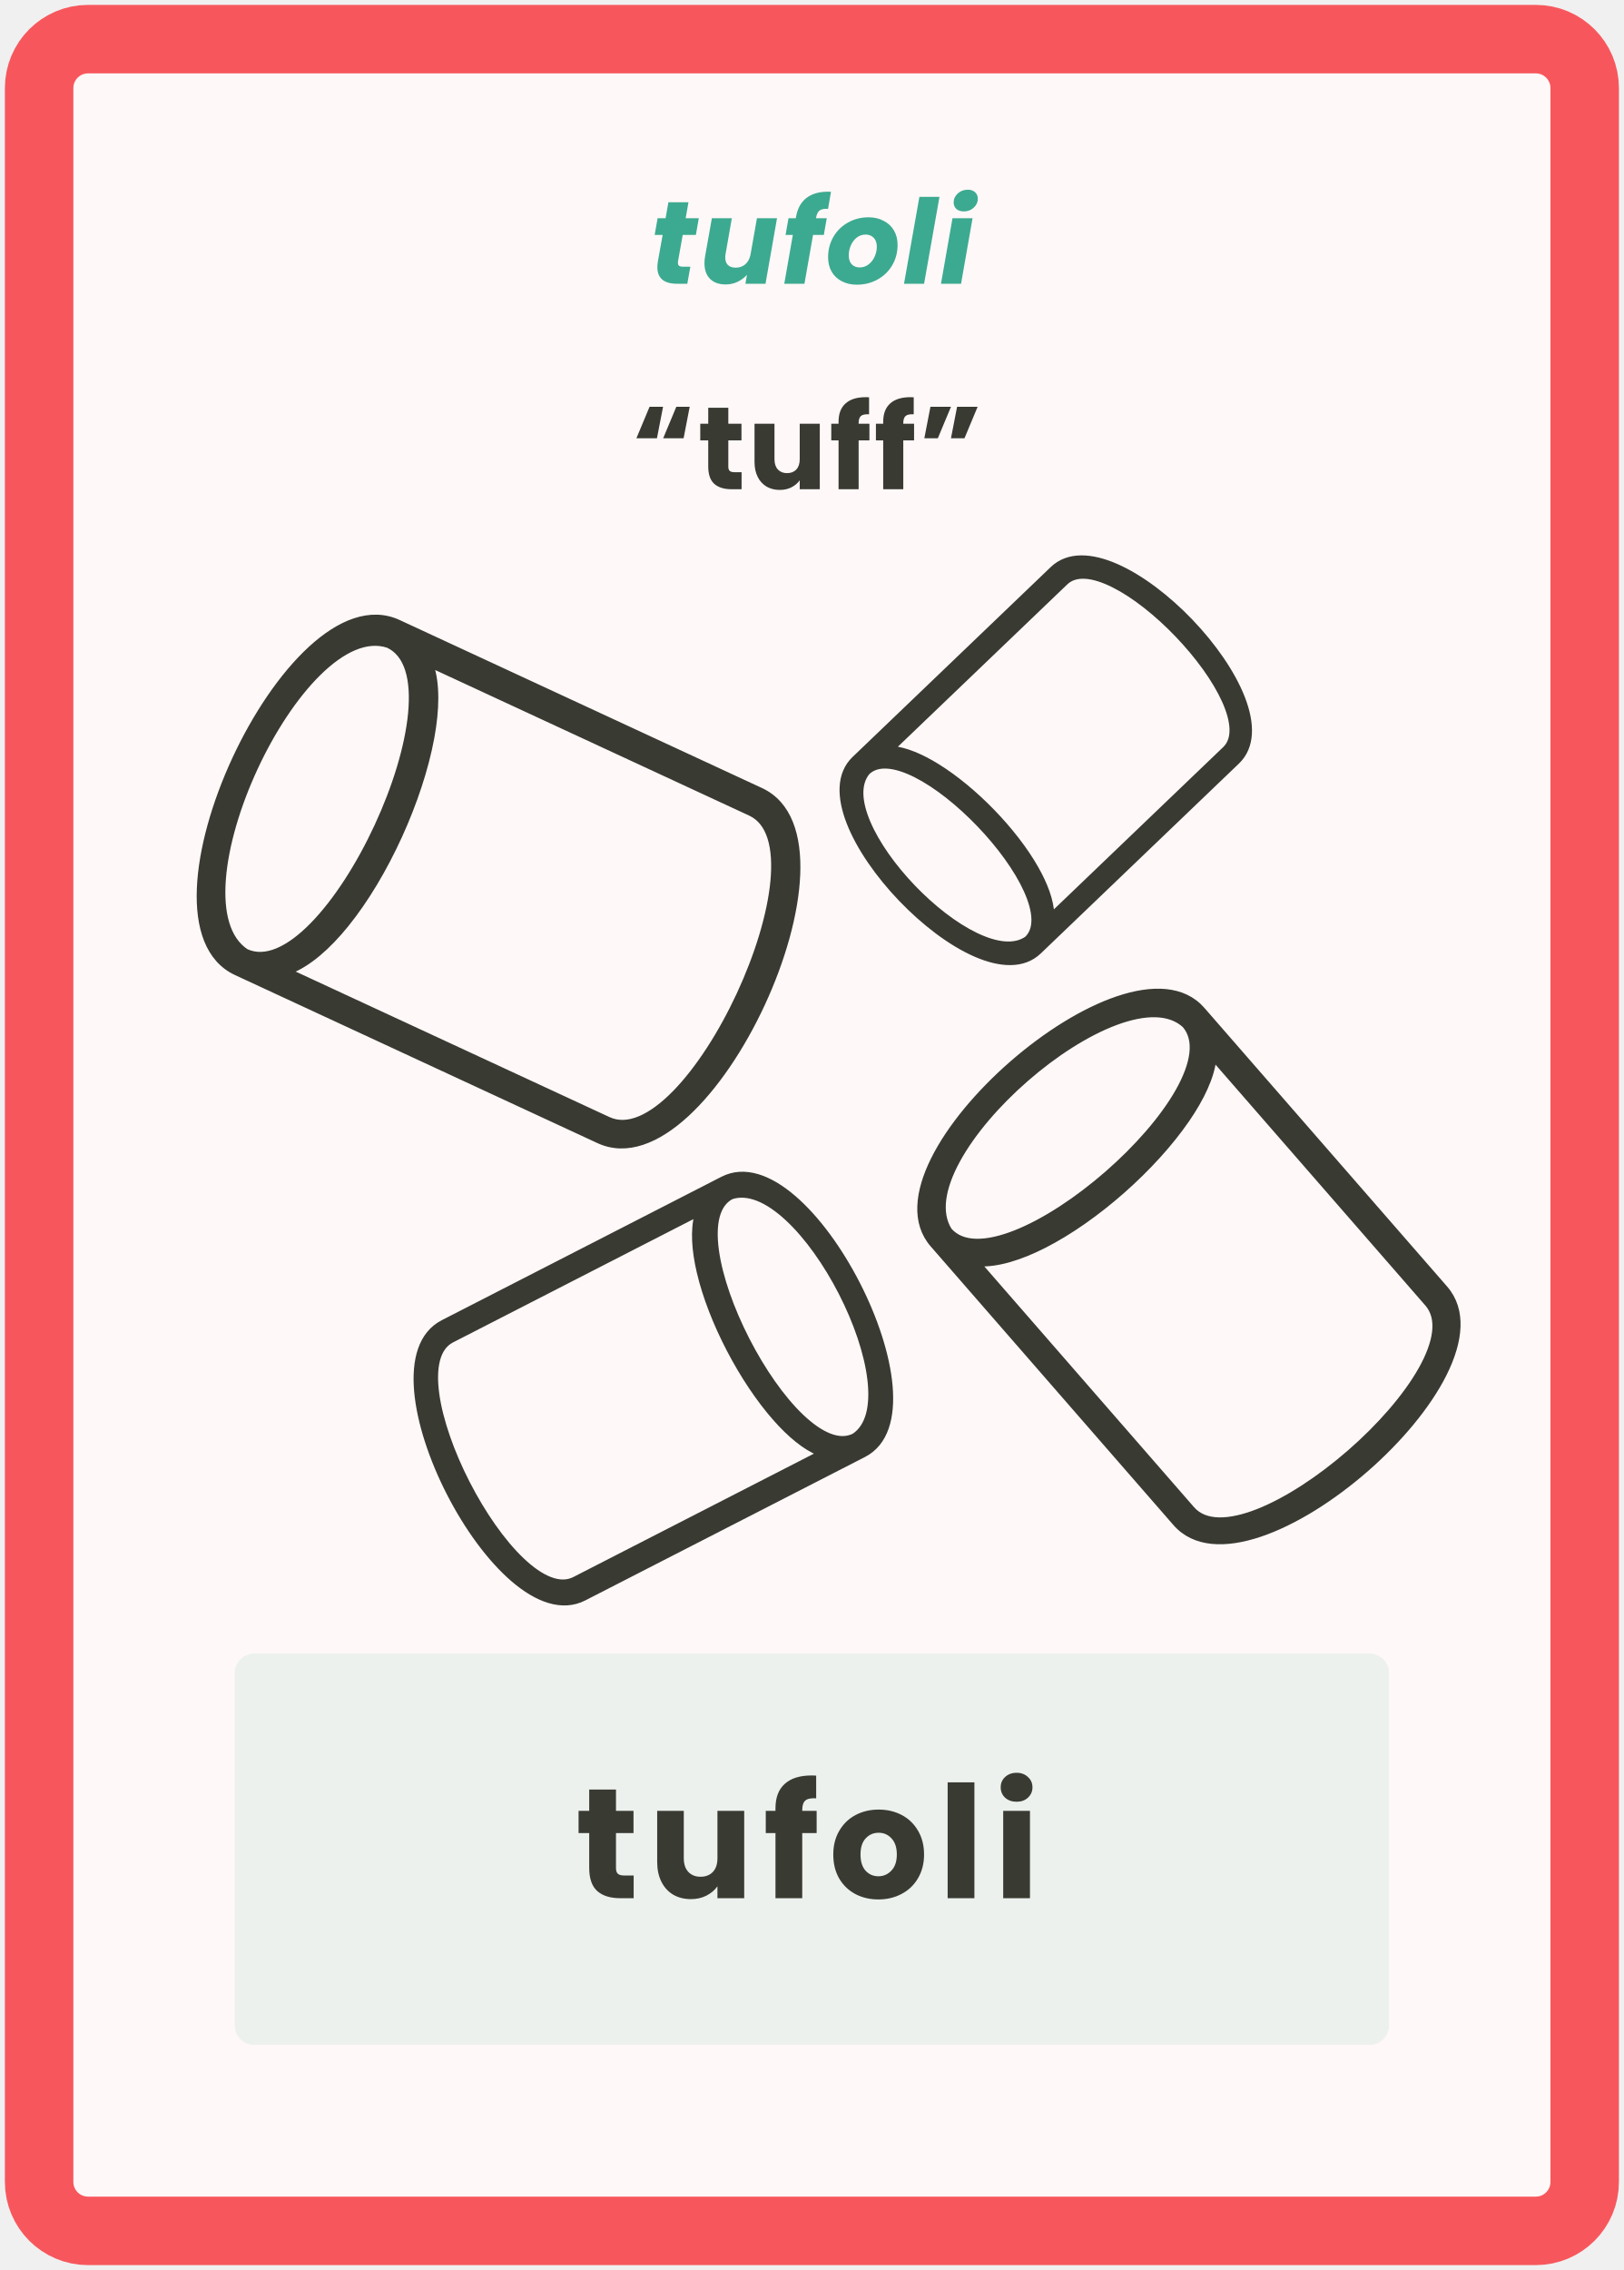
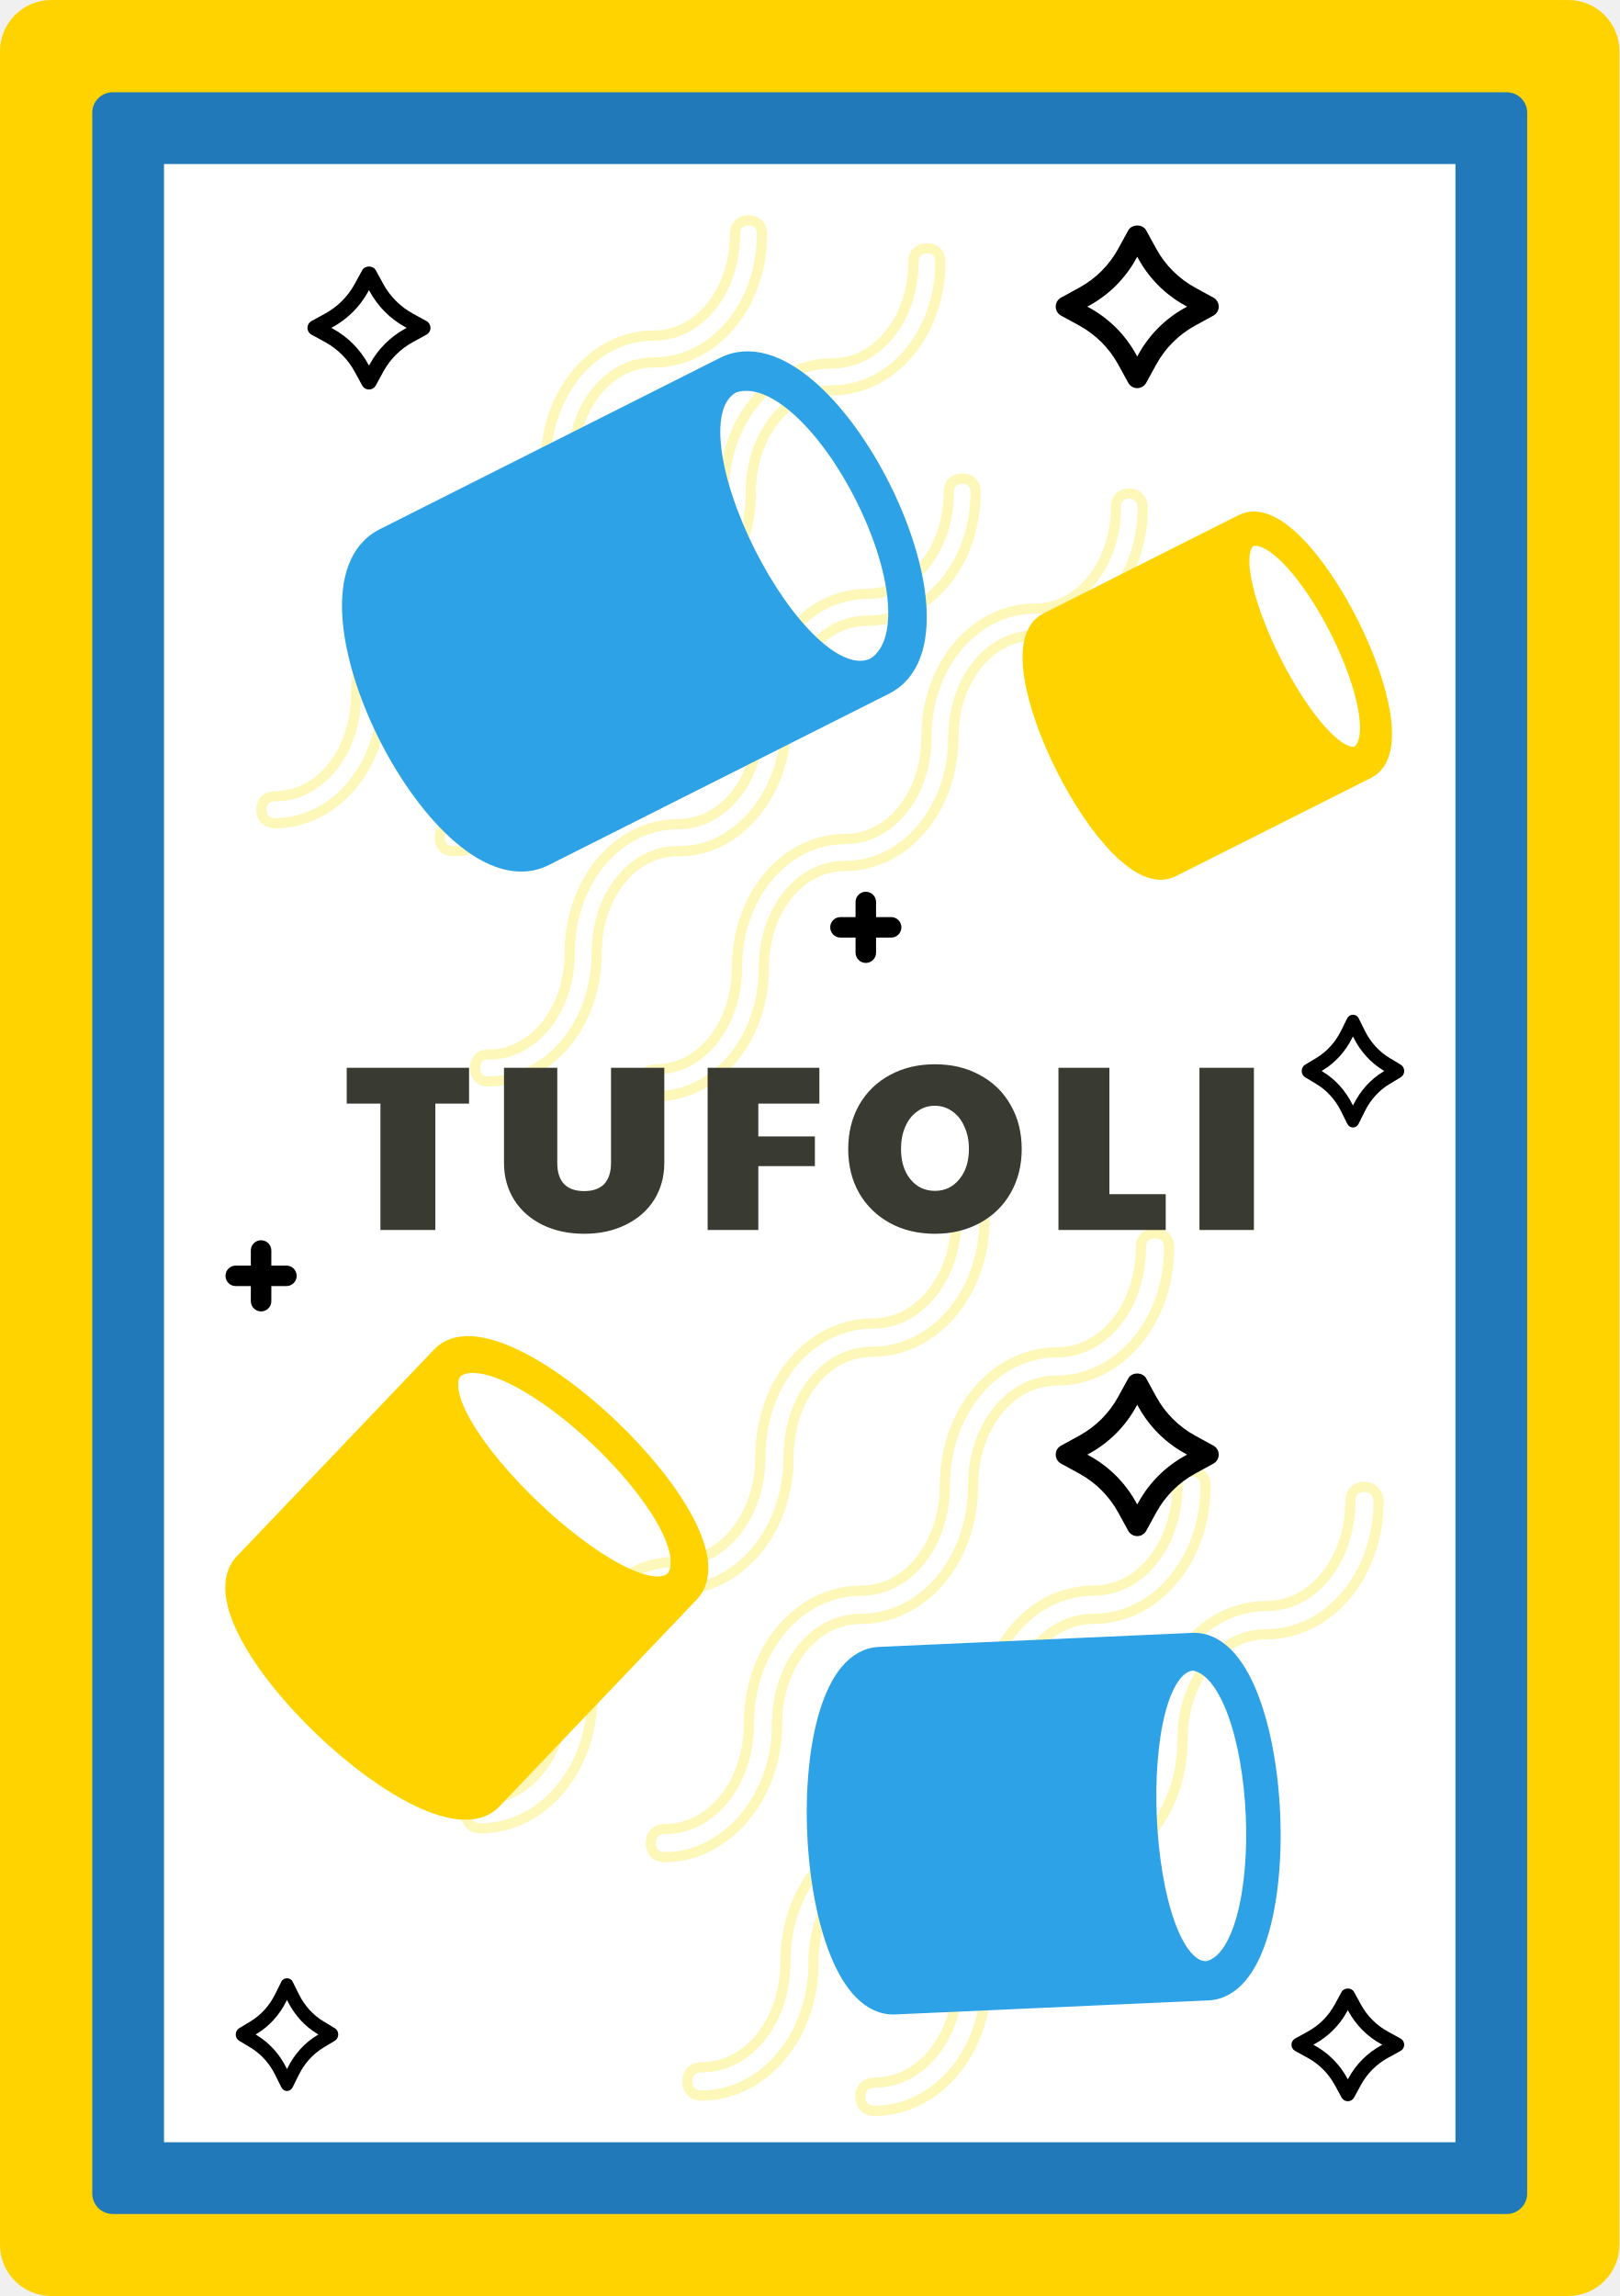
- <svg xmlns="http://www.w3.org/2000/svg" width="166" height="232" viewBox="0 0 166 232" fill="none">
-   <rect x="4" y="4" width="158" height="224" rx="5" fill="#FFF8F8" stroke="#F7575C" stroke-width="7" />
-   <path d="M69.314 26.696C69.306 26.736 69.302 26.788 69.302 26.852C69.302 26.996 69.342 27.1 69.422 27.164C69.51 27.228 69.65 27.26 69.842 27.26H70.574L70.262 29H69.218C67.874 29 67.202 28.436 67.202 27.308C67.202 27.14 67.222 26.928 67.262 26.672L67.742 24.008H66.926L67.226 22.304H68.042L68.33 20.672H70.382L70.094 22.304H71.438L71.138 24.008H69.794L69.314 26.696ZM79.433 22.304L78.257 29H76.205L76.361 28.088C76.097 28.384 75.773 28.624 75.389 28.808C75.013 28.984 74.609 29.072 74.177 29.072C73.505 29.072 72.977 28.884 72.593 28.508C72.209 28.124 72.017 27.592 72.017 26.912C72.017 26.656 72.037 26.424 72.077 26.216L72.773 22.304H74.813L74.177 25.94C74.153 26.068 74.141 26.192 74.141 26.312C74.141 26.648 74.233 26.908 74.417 27.092C74.609 27.268 74.873 27.356 75.209 27.356C75.593 27.356 75.917 27.244 76.181 27.02C76.453 26.788 76.633 26.46 76.721 26.036L77.381 22.304H79.433ZM84.651 21.344C84.259 21.32 83.971 21.376 83.787 21.512C83.611 21.648 83.491 21.892 83.427 22.244L83.415 22.304H84.519L84.219 24.008H83.115L82.239 29H80.175L81.051 24.008H80.307L80.607 22.304H81.351L81.387 22.112C81.539 21.288 81.887 20.664 82.431 20.24C82.983 19.808 83.715 19.592 84.627 19.592C84.771 19.592 84.879 19.596 84.951 19.604L84.651 21.344ZM87.595 29.096C87.019 29.096 86.507 28.98 86.059 28.748C85.611 28.516 85.263 28.188 85.015 27.764C84.775 27.34 84.655 26.848 84.655 26.288C84.655 25.528 84.835 24.836 85.195 24.212C85.555 23.588 86.051 23.1 86.683 22.748C87.315 22.388 88.019 22.208 88.795 22.208C89.371 22.208 89.883 22.328 90.331 22.568C90.787 22.8 91.139 23.128 91.387 23.552C91.635 23.976 91.759 24.468 91.759 25.028C91.759 25.796 91.575 26.492 91.207 27.116C90.847 27.732 90.347 28.216 89.707 28.568C89.075 28.92 88.371 29.096 87.595 29.096ZM87.883 27.332C88.219 27.332 88.519 27.232 88.783 27.032C89.055 26.824 89.263 26.56 89.407 26.24C89.559 25.912 89.635 25.572 89.635 25.22C89.635 24.82 89.527 24.512 89.311 24.296C89.095 24.08 88.823 23.972 88.495 23.972C88.151 23.972 87.847 24.076 87.583 24.284C87.327 24.484 87.127 24.748 86.983 25.076C86.839 25.404 86.767 25.748 86.767 26.108C86.767 26.5 86.871 26.804 87.079 27.02C87.287 27.228 87.555 27.332 87.883 27.332ZM96.04 20.12L94.468 29H92.416L93.988 20.12H96.04ZM98.535 21.608C98.215 21.608 97.959 21.524 97.767 21.356C97.583 21.18 97.491 20.96 97.491 20.696C97.491 20.336 97.631 20.028 97.911 19.772C98.191 19.516 98.531 19.388 98.931 19.388C99.251 19.388 99.503 19.476 99.687 19.652C99.871 19.82 99.963 20.04 99.963 20.312C99.963 20.664 99.823 20.968 99.543 21.224C99.263 21.48 98.927 21.608 98.535 21.608ZM99.423 22.304L98.247 29H96.195L97.371 22.304H99.423Z" fill="#3CAA90" />
-   <path d="M67.159 44.792H65.059L66.403 41.576H67.783L67.159 44.792ZM69.883 44.792H67.795L69.139 41.576H70.507L69.883 44.792ZM75.811 48.26V50H74.767C74.023 50 73.443 49.82 73.027 49.46C72.611 49.092 72.403 48.496 72.403 47.672V45.008H71.587V43.304H72.403V41.672H74.455V43.304H75.799V45.008H74.455V47.696C74.455 47.896 74.503 48.04 74.599 48.128C74.695 48.216 74.855 48.26 75.079 48.26H75.811ZM83.806 43.304V50H81.754V49.088C81.546 49.384 81.262 49.624 80.902 49.808C80.55 49.984 80.158 50.072 79.726 50.072C79.214 50.072 78.762 49.96 78.37 49.736C77.978 49.504 77.674 49.172 77.458 48.74C77.242 48.308 77.134 47.8 77.134 47.216V43.304H79.174V46.94C79.174 47.388 79.29 47.736 79.522 47.984C79.754 48.232 80.066 48.356 80.458 48.356C80.858 48.356 81.174 48.232 81.406 47.984C81.638 47.736 81.754 47.388 81.754 46.94V43.304H83.806ZM88.88 45.008H87.776V50H85.724V45.008H84.98V43.304H85.724V43.112C85.724 42.288 85.96 41.664 86.432 41.24C86.904 40.808 87.596 40.592 88.508 40.592C88.66 40.592 88.772 40.596 88.844 40.604V42.344C88.452 42.32 88.176 42.376 88.016 42.512C87.856 42.648 87.776 42.892 87.776 43.244V43.304H88.88V45.008ZM93.445 45.008H92.341V50H90.288V45.008H89.544V43.304H90.288V43.112C90.288 42.288 90.525 41.664 90.996 41.24C91.469 40.808 92.16 40.592 93.073 40.592C93.225 40.592 93.337 40.596 93.409 40.604V42.344C93.016 42.32 92.74 42.376 92.581 42.512C92.421 42.648 92.341 42.892 92.341 43.244V43.304H93.445V45.008ZM95.117 41.576H97.217L95.873 44.792H94.493L95.117 41.576ZM97.841 41.576H99.941L98.597 44.792H97.217L97.841 41.576Z" fill="#393A32" />
-   <rect x="24" y="169" width="118" height="40" rx="2" fill="#3CAA90" fill-opacity="0.1" />
-   <path d="M64.778 191.68V194H63.386C62.395 194 61.621 193.76 61.066 193.28C60.512 192.789 60.234 191.995 60.234 190.896V187.344H59.147V185.072H60.234V182.896H62.971V185.072H64.763V187.344H62.971V190.928C62.971 191.195 63.035 191.387 63.163 191.504C63.291 191.621 63.504 191.68 63.803 191.68H64.778ZM76.079 185.072V194H73.343V192.784C73.065 193.179 72.686 193.499 72.207 193.744C71.737 193.979 71.215 194.096 70.638 194.096C69.956 194.096 69.353 193.947 68.831 193.648C68.308 193.339 67.903 192.896 67.615 192.32C67.326 191.744 67.183 191.067 67.183 190.288V185.072H69.903V189.92C69.903 190.517 70.057 190.981 70.367 191.312C70.676 191.643 71.092 191.808 71.615 191.808C72.148 191.808 72.569 191.643 72.879 191.312C73.188 190.981 73.343 190.517 73.343 189.92V185.072H76.079ZM83.484 187.344H82.012V194H79.276V187.344H78.284V185.072H79.276V184.816C79.276 183.717 79.59 182.885 80.22 182.32C80.849 181.744 81.772 181.456 82.988 181.456C83.19 181.456 83.34 181.461 83.436 181.472V183.792C82.913 183.76 82.545 183.835 82.332 184.016C82.118 184.197 82.012 184.523 82.012 184.992V185.072H83.484V187.344ZM89.793 194.128C88.919 194.128 88.129 193.941 87.425 193.568C86.732 193.195 86.183 192.661 85.777 191.968C85.383 191.275 85.185 190.464 85.185 189.536C85.185 188.619 85.388 187.813 85.793 187.12C86.199 186.416 86.753 185.877 87.457 185.504C88.161 185.131 88.951 184.944 89.825 184.944C90.7 184.944 91.489 185.131 92.193 185.504C92.897 185.877 93.452 186.416 93.857 187.12C94.263 187.813 94.465 188.619 94.465 189.536C94.465 190.453 94.257 191.264 93.841 191.968C93.436 192.661 92.876 193.195 92.161 193.568C91.457 193.941 90.668 194.128 89.793 194.128ZM89.793 191.76C90.316 191.76 90.759 191.568 91.121 191.184C91.495 190.8 91.681 190.251 91.681 189.536C91.681 188.821 91.5 188.272 91.137 187.888C90.785 187.504 90.348 187.312 89.825 187.312C89.292 187.312 88.849 187.504 88.497 187.888C88.145 188.261 87.969 188.811 87.969 189.536C87.969 190.251 88.14 190.8 88.481 191.184C88.833 191.568 89.271 191.76 89.793 191.76ZM99.613 182.16V194H96.877V182.16H99.613ZM103.932 184.144C103.452 184.144 103.057 184.005 102.748 183.728C102.449 183.44 102.3 183.088 102.3 182.672C102.3 182.245 102.449 181.893 102.748 181.616C103.057 181.328 103.452 181.184 103.932 181.184C104.401 181.184 104.785 181.328 105.084 181.616C105.393 181.893 105.548 182.245 105.548 182.672C105.548 183.088 105.393 183.44 105.084 183.728C104.785 184.005 104.401 184.144 103.932 184.144ZM105.292 185.072V194H102.556V185.072H105.292Z" fill="#393A32" />
-   <path d="M77.791 80.765L40.752 63.595C37.86 62.254 34.663 63.602 31.731 66.3C28.788 69.009 26.033 73.144 23.974 77.586C21.915 82.028 20.54 86.803 20.374 90.8C20.21 94.781 21.247 98.091 24.14 99.432L61.178 116.601C64.071 117.942 67.267 116.595 70.199 113.896C73.143 111.187 75.897 107.052 77.956 102.61C80.015 98.168 81.391 93.394 81.556 89.397C81.721 85.415 80.683 82.105 77.791 80.765ZM44.101 68.022L76.694 83.131C77.671 83.584 78.328 84.442 78.704 85.629C79.081 86.82 79.168 88.328 79.01 90.042C78.692 93.468 77.394 97.649 75.563 101.598C73.733 105.546 71.381 109.239 68.972 111.695C67.767 112.924 66.559 113.832 65.406 114.314C64.258 114.794 63.179 114.848 62.201 114.395L29.621 99.292C31.573 98.531 33.553 96.794 35.397 94.521C37.436 92.005 39.334 88.801 40.867 85.439C42.399 82.078 43.571 78.55 44.152 75.383C44.676 72.53 44.727 69.936 44.101 68.022ZM28.368 97.145C27.226 97.622 26.152 97.678 25.179 97.233C23.262 95.97 22.574 93.26 22.844 89.819C23.113 86.389 24.331 82.328 26.095 78.521C27.86 74.714 30.163 71.181 32.587 68.8C35.021 66.409 37.504 65.244 39.667 65.967C40.638 66.422 41.291 67.278 41.665 68.459C42.042 69.65 42.13 71.159 41.971 72.872C41.653 76.298 40.355 80.479 38.524 84.428C36.694 88.377 34.342 92.069 31.933 94.526C30.728 95.755 29.52 96.663 28.368 97.145Z" fill="#393A32" stroke="#393A32" stroke-width="0.5" />
-   <path d="M147.749 131.65L122.936 103.175C120.991 100.942 117.77 100.878 114.272 102.054C110.758 103.236 106.867 105.694 103.448 108.673C100.029 111.652 97.062 115.17 95.411 118.489C93.767 121.794 93.389 124.993 95.335 127.225L120.147 155.701C122.093 157.934 125.313 157.998 128.812 156.821C132.325 155.64 136.217 153.182 139.636 150.203C143.055 147.224 146.022 143.706 147.673 140.387C149.317 137.082 149.694 133.883 147.749 131.65ZM124.094 108.236L145.9 133.261C146.551 134.008 146.781 134.975 146.651 136.116C146.52 137.261 146.025 138.567 145.244 139.954C143.683 142.727 141.009 145.77 137.971 148.417C134.934 151.063 131.554 153.296 128.593 154.463C127.112 155.047 125.751 155.358 124.598 155.331C123.451 155.304 122.524 154.944 121.873 154.197L100.076 129.181C102.009 129.263 104.325 128.541 106.724 127.323C109.4 125.965 112.215 123.971 114.781 121.707C117.346 119.443 119.67 116.901 121.358 114.443C122.868 112.244 123.889 110.085 124.094 108.236ZM99.786 126.855C98.645 126.829 97.723 126.472 97.073 125.735C95.937 123.955 96.375 121.413 97.901 118.609C99.423 115.814 101.984 112.842 104.912 110.291C107.84 107.739 111.118 105.623 114.064 104.525C117.022 103.422 119.55 103.378 121.097 104.796C121.741 105.541 121.968 106.504 121.838 107.64C121.707 108.785 121.213 110.091 120.432 111.478C118.871 114.251 116.196 117.294 113.159 119.941C110.122 122.587 106.741 124.82 103.78 125.987C102.299 126.571 100.938 126.882 99.786 126.855Z" fill="#393A32" stroke="#393A32" stroke-width="0.5" />
-   <path d="M107.586 58.138L87.335 77.539C85.718 79.089 85.795 81.514 86.792 84.075C87.795 86.649 89.761 89.457 92.094 91.892C94.427 94.327 97.147 96.411 99.677 97.523C102.192 98.629 104.612 98.81 106.229 97.261L126.48 77.86C128.097 76.311 128.02 73.885 127.023 71.325C126.019 68.75 124.054 65.943 121.721 63.507C119.388 61.072 116.668 58.988 114.138 57.876C111.623 56.77 109.203 56.589 107.586 58.138ZM91.241 76.496L108.934 59.546C109.449 59.053 110.139 58.851 110.976 58.907C111.818 58.963 112.795 59.28 113.847 59.809C115.951 60.865 118.295 62.737 120.362 64.894C122.428 67.05 124.197 69.473 125.163 71.619C125.646 72.693 125.921 73.683 125.941 74.527C125.961 75.366 125.73 76.046 125.215 76.54L107.531 93.482C107.484 92.061 106.87 90.413 105.914 88.732C104.81 86.789 103.229 84.767 101.457 82.94C99.684 81.114 97.714 79.476 95.826 78.307C94.198 77.298 92.605 76.622 91.241 76.496ZM105.69 93.928C105.71 94.76 105.483 95.436 104.977 95.928C103.727 96.808 101.859 96.586 99.732 95.555C97.615 94.529 95.327 92.739 93.335 90.66C91.344 88.582 89.665 86.231 88.751 84.094C87.832 81.944 87.723 80.105 88.693 78.937C89.207 78.451 89.893 78.252 90.725 78.308C91.568 78.364 92.545 78.681 93.597 79.21C95.7 80.266 98.045 82.138 100.111 84.294C102.177 86.451 103.947 88.874 104.912 91.02C105.395 92.094 105.67 93.084 105.69 93.928Z" fill="#393A32" stroke="#393A32" stroke-width="0.5" />
-   <path d="M59.725 163.342L88.315 148.684C90.579 147.523 91.275 144.827 91 141.657C90.723 138.47 89.462 134.698 87.674 131.212C85.887 127.725 83.56 124.5 81.134 122.415C78.72 120.341 76.126 119.333 73.861 120.494L45.272 135.153C43.007 136.314 42.311 139.009 42.586 142.179C42.863 145.366 44.124 149.138 45.912 152.625C47.7 156.111 50.026 159.337 52.453 161.422C54.866 163.495 57.461 164.503 59.725 163.342ZM83.784 148.551L58.728 161.398C57.992 161.775 57.155 161.764 56.242 161.416C55.324 161.066 54.343 160.38 53.351 159.435C51.366 157.548 49.38 154.674 47.794 151.581C46.208 148.488 45.034 145.197 44.659 142.484C44.472 141.127 44.487 139.93 44.739 138.981C44.989 138.036 45.468 137.35 46.205 136.972L71.249 124.131C70.817 125.726 70.957 127.789 71.479 130.015C72.07 132.538 73.161 135.313 74.527 137.935C75.892 140.557 77.536 143.037 79.24 144.97C80.738 146.669 82.303 147.97 83.784 148.551ZM73.328 124.322C73.576 123.384 74.05 122.702 74.778 122.322C76.459 121.762 78.464 122.652 80.483 124.519C82.494 126.379 84.444 129.142 85.973 132.124C87.502 135.106 88.599 138.286 88.919 140.972C89.241 143.671 88.77 145.769 87.305 146.745C86.572 147.117 85.739 147.104 84.831 146.757C83.913 146.407 82.933 145.721 81.94 144.777C79.955 142.889 77.969 140.016 76.383 136.922C74.797 133.829 73.623 130.539 73.249 127.826C73.061 126.468 73.076 125.272 73.328 124.322Z" fill="#393A32" stroke="#393A32" stroke-width="0.5" />
+ <svg xmlns="http://www.w3.org/2000/svg" width="158" height="224" viewBox="0 0 158 224" fill="none">
+   <rect width="158" height="224" rx="5" fill="#FFD300" />
+   <mask id="path-2-inside-1" fill="white">
+     <rect x="9" y="9" width="140" height="207" rx="2" />
+   </mask>
+   <rect x="9" y="9" width="140" height="207" rx="2" fill="white" stroke="#2179B9" stroke-width="14" mask="url(#path-2-inside-1)" />
+   <path d="M66.159 83.032L66.151 83.032H66.144C61.594 83.032 58.212 87.543 58.212 92.957C58.212 100.012 53.468 105.507 47.656 105.507C47.226 105.507 46.907 105.366 46.696 105.155C46.485 104.944 46.344 104.625 46.344 104.194C46.344 103.764 46.485 103.445 46.696 103.234C46.907 103.023 47.226 102.882 47.656 102.882C52.206 102.882 55.587 98.371 55.587 92.957C55.587 85.901 60.333 80.407 66.144 80.407C70.694 80.407 74.075 75.896 74.075 70.482C74.075 63.426 78.82 57.932 84.631 57.932C89.181 57.932 92.563 53.421 92.563 48.007C92.563 47.577 92.704 47.257 92.915 47.046C93.125 46.836 93.445 46.694 93.875 46.694C94.305 46.694 94.625 46.836 94.836 47.046C95.046 47.257 95.188 47.577 95.188 48.007C95.188 55.062 90.443 60.557 84.631 60.557C80.081 60.557 76.7 65.068 76.7 70.482C76.7 77.547 71.77 83.202 66.159 83.032Z" fill="white" stroke="#FEF7BA" />
+   <path d="M63.788 35.362C59.237 35.362 55.856 39.874 55.856 45.288C55.856 52.343 51.111 57.838 45.3 57.838C40.75 57.838 37.369 62.349 37.369 67.763C37.369 74.818 32.624 80.313 26.812 80.313C26.382 80.313 26.063 80.171 25.852 79.961C25.641 79.75 25.5 79.43 25.5 79C25.5 78.57 25.641 78.25 25.852 78.04C26.063 77.829 26.382 77.688 26.812 77.688C31.363 77.688 34.744 73.177 34.744 67.763C34.744 60.707 39.489 55.213 45.3 55.213C49.85 55.213 53.231 50.702 53.231 45.288C53.231 38.232 57.976 32.737 63.788 32.737C68.338 32.737 71.719 28.227 71.719 22.812C71.719 22.382 71.86 22.063 72.071 21.852C72.282 21.641 72.601 21.5 73.031 21.5C73.462 21.5 73.781 21.641 73.992 21.852C74.203 22.063 74.344 22.382 74.344 22.812C74.344 29.868 69.599 35.362 63.788 35.362Z" fill="white" stroke="#FEF7BA" />
+   <path d="M62.7 60.556C58.15 60.556 54.769 65.067 54.769 70.481C54.769 77.531 49.847 83.031 44.212 83.031C43.782 83.031 43.463 82.89 43.252 82.679C43.041 82.469 42.9 82.149 42.9 81.719C42.9 81.289 43.041 80.969 43.252 80.758C43.463 80.547 43.782 80.406 44.212 80.406C48.762 80.406 52.144 75.895 52.144 70.481C52.144 63.426 56.889 57.931 62.7 57.931C67.25 57.931 70.631 53.42 70.631 48.006C70.631 40.951 75.376 35.456 81.188 35.456C85.737 35.456 89.119 30.945 89.119 25.531C89.119 25.101 89.26 24.782 89.471 24.571C89.681 24.36 90.001 24.219 90.431 24.219C90.861 24.219 91.181 24.36 91.392 24.571C91.603 24.782 91.744 25.101 91.744 25.531C91.744 32.587 86.999 38.081 81.188 38.081C76.637 38.081 73.256 42.592 73.256 48.006C73.256 55.062 68.511 60.556 62.7 60.556Z" fill="white" stroke="#FEF7BA" />
+   <path d="M108.875 49.456C108.875 49.026 109.016 48.706 109.227 48.495C109.438 48.285 109.757 48.144 110.188 48.144C110.967 48.144 111.5 48.793 111.5 49.456C111.5 56.511 106.755 62.006 100.944 62.006C96.394 62.006 93.013 66.517 93.013 71.931C93.013 78.987 88.268 84.481 82.456 84.481C77.906 84.481 74.525 88.992 74.525 94.406C74.525 101.462 69.78 106.956 63.969 106.956C63.539 106.956 63.219 106.815 63.008 106.604C62.797 106.393 62.656 106.074 62.656 105.644C62.656 105.214 62.797 104.894 63.008 104.683C63.219 104.472 63.539 104.331 63.969 104.331C68.519 104.331 71.9 99.82 71.9 94.406C71.9 87.351 76.645 81.856 82.456 81.856C87.006 81.856 90.388 77.345 90.388 71.931C90.388 64.876 95.132 59.381 100.944 59.381C105.494 59.381 108.875 54.87 108.875 49.456Z" fill="white" stroke="#FEF7BA" />
+   <path d="M87.578 181.188L87.57 181.188H87.562C82.869 181.188 79.375 185.843 79.375 191.438C79.375 198.743 74.461 204.438 68.438 204.438C67.989 204.438 67.653 204.291 67.432 204.069C67.21 203.847 67.062 203.512 67.062 203.063C67.062 202.614 67.21 202.279 67.432 202.057C67.653 201.836 67.989 201.688 68.438 201.688C73.131 201.688 76.625 197.033 76.625 191.438C76.625 184.133 81.539 178.438 87.562 178.438C92.256 178.438 95.75 173.783 95.75 168.188C95.75 160.883 100.664 155.188 106.688 155.188C111.381 155.188 114.875 150.533 114.875 144.938C114.875 144.489 115.023 144.154 115.244 143.932C115.466 143.71 115.801 143.563 116.25 143.563C116.699 143.563 117.034 143.71 117.256 143.932C117.478 144.154 117.625 144.489 117.625 144.938C117.625 152.243 112.711 157.938 106.688 157.938C101.994 157.938 98.5 162.593 98.5 168.188C98.5 175.504 93.395 181.365 87.578 181.188Z" fill="white" stroke="#FEF7BA" />
+   <path d="M85.125 131.875C80.431 131.875 76.938 136.53 76.938 142.125C76.938 149.43 72.024 155.125 66 155.125C61.306 155.125 57.812 159.78 57.812 165.375C57.812 172.681 52.899 178.375 46.875 178.375C46.426 178.375 46.091 178.228 45.869 178.006C45.647 177.784 45.5 177.449 45.5 177C45.5 176.551 45.647 176.216 45.869 175.994C46.091 175.773 46.426 175.625 46.875 175.625C51.569 175.625 55.062 170.97 55.062 165.375C55.062 158.07 59.976 152.375 66 152.375C70.694 152.375 74.188 147.72 74.188 142.125C74.188 134.82 79.101 129.125 85.125 129.125C89.819 129.125 93.313 124.47 93.313 118.875C93.313 118.426 93.46 118.091 93.682 117.869C93.903 117.647 94.239 117.5 94.688 117.5C95.136 117.5 95.472 117.647 95.693 117.869C95.915 118.091 96.063 118.426 96.063 118.875C96.063 126.18 91.149 131.875 85.125 131.875Z" fill="white" stroke="#FEF7BA" />
+   <path d="M84 157.938C79.306 157.938 75.812 162.592 75.812 168.188C75.812 175.487 70.716 181.188 64.875 181.188C64.426 181.188 64.091 181.04 63.869 180.818C63.647 180.597 63.5 180.261 63.5 179.813C63.5 179.364 63.647 179.029 63.869 178.807C64.091 178.585 64.426 178.438 64.875 178.438C69.569 178.438 73.062 173.783 73.062 168.188C73.062 160.882 77.976 155.188 84 155.188C88.694 155.188 92.188 150.533 92.188 144.938C92.188 137.632 97.101 131.938 103.125 131.938C107.819 131.938 111.313 127.283 111.313 121.688C111.313 121.239 111.46 120.903 111.682 120.682C111.903 120.46 112.239 120.312 112.688 120.312C113.136 120.312 113.472 120.46 113.693 120.682C113.915 120.903 114.063 121.239 114.063 121.688C114.063 128.993 109.149 134.688 103.125 134.688C98.431 134.688 94.938 139.342 94.938 144.938C94.938 152.243 90.024 157.938 84 157.938Z" fill="white" stroke="#FEF7BA" />
+   <path d="M131.75 146.438C131.75 145.989 131.898 145.653 132.119 145.432C132.341 145.21 132.676 145.062 133.125 145.062C133.942 145.062 134.5 145.743 134.5 146.438C134.5 153.743 129.586 159.438 123.563 159.438C118.869 159.438 115.375 164.092 115.375 169.688C115.375 176.993 110.461 182.688 104.438 182.688C99.744 182.688 96.25 187.342 96.25 192.938C96.25 200.243 91.336 205.938 85.312 205.938C84.864 205.938 84.528 205.79 84.307 205.568C84.085 205.347 83.938 205.011 83.938 204.563C83.938 204.114 84.085 203.779 84.307 203.557C84.528 203.335 84.864 203.188 85.312 203.188C90.006 203.188 93.5 198.533 93.5 192.938C93.5 185.632 98.414 179.938 104.438 179.938C109.131 179.938 112.625 175.283 112.625 169.688C112.625 162.382 117.539 156.688 123.563 156.688C128.256 156.688 131.75 152.033 131.75 146.438Z" fill="white" stroke="#FEF7BA" />
+   <path d="M109.102 147.567L110.076 149.346C110.251 149.666 110.588 149.866 110.953 149.866C111.318 149.866 111.655 149.667 111.83 149.346L112.805 147.566C113.683 145.96 114.997 144.645 116.605 143.765L118.385 142.792C118.706 142.616 118.906 142.28 118.906 141.914C118.906 141.549 118.707 141.212 118.385 141.037L116.606 140.063C114.998 139.182 113.683 137.868 112.804 136.26L111.83 134.481C111.48 133.84 110.426 133.84 110.076 134.481L109.101 136.261C108.223 137.867 106.909 139.182 105.301 140.063L103.521 141.037C103.2 141.212 103 141.549 103 141.914C103 142.28 103.199 142.616 103.521 142.792L105.3 143.764C106.909 144.646 108.223 145.96 109.102 147.567ZM106.261 141.818C108.205 140.754 109.794 139.164 110.856 137.222L110.953 137.045L111.049 137.221C112.111 139.163 113.7 140.753 115.646 141.818L115.821 141.915L115.645 142.011C113.701 143.075 112.112 144.665 111.05 146.607L110.953 146.784L110.857 146.608C109.795 144.666 108.206 143.076 106.26 142.01L106.085 141.915L106.261 141.818Z" fill="black" />
+   <path d="M130.22 203.406L130.893 204.639C131.015 204.861 131.248 205 131.5 205C131.752 205 131.985 204.862 132.106 204.639L132.781 203.405C133.388 202.292 134.297 201.38 135.409 200.77L136.64 200.095C136.862 199.973 137 199.74 137 199.487C137 199.234 136.862 199 136.64 198.879L135.409 198.203C134.297 197.593 133.388 196.682 132.78 195.567L132.106 194.333C131.864 193.889 131.136 193.889 130.893 194.333L130.219 195.567C129.612 196.681 128.703 197.593 127.591 198.203L126.36 198.879C126.138 199 126 199.234 126 199.487C126 199.74 126.138 199.973 126.36 200.095L127.591 200.769C128.703 201.381 129.612 202.292 130.22 203.406ZM128.255 199.42C129.6 198.682 130.698 197.58 131.433 196.234L131.5 196.111L131.566 196.233C132.301 197.579 133.4 198.682 134.746 199.42L134.867 199.487L134.745 199.554C133.4 200.292 132.302 201.394 131.567 202.74L131.5 202.863L131.434 202.741C130.699 201.395 129.6 200.292 128.254 199.553L128.133 199.487L128.255 199.42Z" fill="black" />
+   <path d="M130.836 108.406L131.449 109.639C131.559 109.861 131.771 110 132 110C132.229 110 132.441 109.862 132.551 109.639L133.164 108.405C133.716 107.292 134.542 106.38 135.553 105.77L136.672 105.095C136.874 104.973 137 104.74 137 104.487C137 104.234 136.875 104 136.672 103.879L135.554 103.203C134.543 102.593 133.716 101.682 133.164 100.567L132.551 99.333C132.331 98.889 131.669 98.889 131.449 99.333L130.836 100.567C130.284 101.681 129.458 102.593 128.447 103.203L127.328 103.879C127.126 104 127 104.234 127 104.487C127 104.74 127.125 104.973 127.328 105.095L128.446 105.769C129.458 106.381 130.284 107.292 130.836 108.406ZM129.05 104.42C130.272 103.682 131.271 102.58 131.939 101.234L132 101.111L132.06 101.233C132.728 102.579 133.727 103.682 134.95 104.42L135.06 104.487L134.95 104.554C133.728 105.292 132.729 106.394 132.061 107.74L132 107.863L131.94 107.741C131.272 106.395 130.273 105.292 129.05 104.553L128.94 104.487L129.05 104.42Z" fill="black" />
+   <path d="M26.836 202.406L27.449 203.639C27.559 203.861 27.77 204 28 204C28.23 204 28.441 203.862 28.551 203.639L29.164 202.405C29.716 201.292 30.542 200.38 31.553 199.77L32.672 199.095C32.874 198.973 33 198.74 33 198.487C33 198.234 32.875 198 32.672 197.879L31.554 197.203C30.543 196.593 29.716 195.682 29.164 194.567L28.551 193.333C28.331 192.889 27.669 192.889 27.449 193.333L26.836 194.567C26.284 195.681 25.458 196.593 24.447 197.203L23.328 197.879C23.126 198 23 198.234 23 198.487C23 198.74 23.125 198.973 23.328 199.095L24.446 199.769C25.458 200.381 26.284 201.292 26.836 202.406ZM25.05 198.42C26.272 197.682 27.271 196.58 27.939 195.234L28 195.111L28.06 195.233C28.728 196.579 29.727 197.682 30.951 198.42L31.061 198.487L30.95 198.554C29.728 199.292 28.729 200.394 28.061 201.74L28 201.863L27.94 201.741C27.272 200.395 26.273 199.292 25.049 198.553L24.939 198.487L25.05 198.42Z" fill="black" />
+   <path d="M34.603 36.261L35.338 37.607C35.47 37.849 35.725 38 36 38C36.275 38 36.53 37.849 36.662 37.607L37.397 36.26C38.06 35.046 39.051 34.051 40.264 33.386L41.607 32.65C41.849 32.517 42 32.262 42 31.985C42 31.709 41.85 31.455 41.607 31.322L40.265 30.585C39.052 29.919 38.06 28.925 37.397 27.709L36.662 26.364C36.398 25.879 35.602 25.879 35.338 26.364L34.603 27.71C33.94 28.925 32.949 29.919 31.736 30.585L30.393 31.322C30.151 31.455 30 31.709 30 31.985C30 32.262 30.15 32.517 30.393 32.65L31.735 33.385C32.949 34.052 33.94 35.046 34.603 36.261ZM32.46 31.913C33.927 31.108 35.126 29.906 35.927 28.437L36 28.303L36.072 28.436C36.874 29.905 38.072 31.107 39.541 31.913L39.673 31.986L39.54 32.059C38.073 32.864 36.874 34.066 36.073 35.535L36 35.669L35.928 35.536C35.126 34.067 33.928 32.864 32.459 32.058L32.327 31.986L32.46 31.913Z" fill="black" />
+   <path d="M84.472 93.944C85.025 93.944 85.472 93.497 85.472 92.944V91.472H86.944C87.497 91.472 87.944 91.025 87.944 90.472C87.944 89.919 87.497 89.472 86.944 89.472H85.472V88C85.472 87.447 85.025 87 84.472 87C83.919 87 83.472 87.447 83.472 88V89.472H82C81.447 89.472 81 89.919 81 90.472C81 91.025 81.447 91.472 82 91.472H83.472V92.944C83.472 93.497 83.92 93.944 84.472 93.944Z" fill="black" />
+   <path d="M25.472 127.944C26.025 127.944 26.472 127.497 26.472 126.944V125.472H27.944C28.497 125.472 28.944 125.025 28.944 124.472C28.944 123.919 28.497 123.472 27.944 123.472H26.472V122C26.472 121.447 26.025 121 25.472 121C24.919 121 24.472 121.447 24.472 122V123.472H23C22.447 123.472 22 123.919 22 124.472C22 125.025 22.447 125.472 23 125.472H24.472V126.944C24.472 127.497 24.92 127.944 25.472 127.944Z" fill="black" />
+   <path d="M114.483 85.042L133.556 75.436C134.441 74.99 134.939 74.148 135.161 73.136C135.383 72.131 135.347 70.906 135.133 69.579C134.703 66.919 133.534 63.71 132.018 60.7C130.503 57.691 128.62 54.84 126.739 52.912C125.8 51.95 124.837 51.192 123.898 50.771C122.952 50.348 121.979 50.246 121.095 50.692L102.021 60.298C101.136 60.743 100.639 61.585 100.416 62.597C100.195 63.603 100.23 64.827 100.445 66.155C100.874 68.814 102.044 72.024 103.559 75.033C105.075 78.042 106.957 80.893 108.839 82.822C109.778 83.784 110.74 84.541 111.68 84.962C112.626 85.386 113.598 85.487 114.483 85.042ZM122.099 52.788C122.533 52.681 123.075 52.781 123.731 53.147C124.407 53.525 125.147 54.154 125.913 54.988C127.443 56.653 129.004 59.053 130.289 61.605C131.575 64.157 132.567 66.826 132.98 69.018C133.187 70.116 133.243 71.066 133.135 71.811C133.03 72.538 132.779 73.007 132.426 73.268C132.092 73.421 131.641 73.391 131.028 73.061C130.398 72.721 129.682 72.105 128.922 71.259C127.408 69.573 125.813 67.079 124.479 64.43C123.145 61.781 122.091 59.015 121.638 56.794C121.41 55.681 121.341 54.739 121.443 54.03C121.542 53.348 121.782 52.968 122.099 52.788Z" fill="#FFD300" stroke="#FFD300" />
+   <path d="M109.102 35.567L110.076 37.346C110.251 37.666 110.588 37.866 110.953 37.866C111.318 37.866 111.655 37.667 111.83 37.346L112.805 35.566C113.683 33.96 114.997 32.645 116.605 31.765L118.385 30.792C118.706 30.616 118.906 30.28 118.906 29.914C118.906 29.549 118.707 29.212 118.385 29.037L116.606 28.063C114.998 27.182 113.683 25.868 112.804 24.26L111.83 22.481C111.48 21.84 110.426 21.84 110.076 22.481L109.101 24.261C108.223 25.867 106.909 27.182 105.301 28.063L103.521 29.037C103.2 29.212 103 29.549 103 29.914C103 30.28 103.199 30.616 103.521 30.792L105.3 31.764C106.909 32.646 108.223 33.96 109.102 35.567ZM106.261 29.818C108.205 28.754 109.794 27.164 110.856 25.222L110.953 25.045L111.049 25.221C112.111 27.163 113.7 28.753 115.646 29.818L115.821 29.915L115.645 30.011C113.701 31.075 112.112 32.665 111.05 34.607L110.953 34.784L110.857 34.608C109.795 32.666 108.206 31.076 106.26 30.01L106.085 29.915L106.261 29.818Z" fill="black" />
+   <path d="M53.327 83.943L86.507 67.233C89.246 65.853 90.118 62.708 89.883 59.124C89.646 55.513 88.284 51.266 86.315 47.356C84.346 43.446 81.743 39.823 78.983 37.483C76.244 35.16 73.198 33.988 70.459 35.368L37.279 52.078C34.539 53.458 33.667 56.603 33.903 60.187C34.14 63.798 35.501 68.045 37.47 71.955C39.44 75.865 42.042 79.488 44.802 81.828C47.541 84.151 50.587 85.323 53.327 83.943ZM71.65 37.812C73.48 37.214 75.669 38.125 77.913 40.177C80.145 42.218 82.294 45.273 83.962 48.584C85.63 51.896 86.795 55.423 87.089 58.395C87.385 61.389 86.787 63.631 85.19 64.677C84.401 65.065 83.511 65.064 82.525 64.701C81.519 64.332 80.437 63.593 79.335 62.556C77.134 60.483 74.944 57.305 73.213 53.867C71.481 50.429 70.231 46.778 69.876 43.774C69.699 42.272 69.749 40.963 70.051 39.935C70.346 38.93 70.873 38.215 71.65 37.812Z" fill="#2DA2E7" stroke="#2DA2E7" />
+   <path d="M87.338 196.03L117.88 194.662C119.187 194.603 120.276 193.937 121.15 192.895C122.017 191.861 122.691 190.438 123.197 188.79C124.21 185.493 124.588 181.174 124.397 176.906C124.206 172.639 123.443 168.371 122.139 165.177C121.488 163.582 120.689 162.224 119.733 161.272C118.769 160.312 117.625 159.747 116.318 159.805L85.776 161.174C84.469 161.232 83.38 161.898 82.506 162.94C81.639 163.974 80.965 165.398 80.459 167.045C79.446 170.342 79.068 174.661 79.259 178.929C79.45 183.197 80.213 187.465 81.517 190.658C82.168 192.254 82.967 193.611 83.923 194.564C84.887 195.523 86.031 196.089 87.338 196.03ZM116.397 162.484C117.128 162.587 117.828 163.03 118.484 163.814C119.154 164.614 119.75 165.737 120.256 167.101C121.266 169.829 121.878 173.424 122.04 177.05C122.203 180.677 121.914 184.292 121.151 187.06C120.769 188.444 120.275 189.59 119.681 190.417C119.097 191.229 118.442 191.7 117.722 191.834C117.066 191.852 116.428 191.523 115.808 190.804C115.174 190.069 114.601 188.972 114.112 187.598C113.135 184.854 112.534 181.133 112.365 177.369C112.197 173.605 112.462 169.846 113.19 167.025C113.554 165.612 114.026 164.469 114.592 163.68C115.143 162.913 115.746 162.528 116.397 162.484Z" fill="#2DA2E7" stroke="#2DA2E7" />
+   <path d="M37.116 107.672H33.827V104.176H45.764V107.672H42.475V120H37.116V107.672ZM56.992 120.368C55.474 120.368 54.117 120.077 52.921 119.494C51.74 118.911 50.82 118.099 50.161 117.056C49.501 115.998 49.172 114.794 49.172 113.445V104.176H54.37V113.445C54.37 114.365 54.592 115.055 55.037 115.515C55.481 115.975 56.133 116.205 56.992 116.205C57.85 116.205 58.502 115.975 58.947 115.515C59.391 115.04 59.614 114.35 59.614 113.445V104.176H64.812V113.445C64.812 114.794 64.482 115.998 63.823 117.056C63.163 118.099 62.236 118.911 61.04 119.494C59.859 120.077 58.51 120.368 56.992 120.368ZM69.04 104.176H79.942V107.672H73.985V110.869H79.505V113.767H73.985V120H69.04V104.176ZM91.219 120.368C89.564 120.368 88.091 120.015 86.803 119.31C85.531 118.605 84.534 117.631 83.814 116.389C83.108 115.132 82.755 113.706 82.755 112.111C82.755 110.501 83.108 109.067 83.814 107.81C84.534 106.553 85.531 105.579 86.803 104.889C88.091 104.184 89.564 103.831 91.219 103.831C92.876 103.831 94.34 104.184 95.612 104.889C96.9 105.579 97.897 106.553 98.603 107.81C99.323 109.052 99.683 110.486 99.683 112.111C99.683 113.706 99.323 115.132 98.603 116.389C97.897 117.631 96.9 118.605 95.612 119.31C94.325 120.015 92.86 120.368 91.219 120.368ZM91.219 116.182C92.186 116.182 92.975 115.806 93.588 115.055C94.217 114.304 94.531 113.315 94.531 112.088C94.531 111.275 94.386 110.555 94.094 109.926C93.819 109.282 93.427 108.784 92.921 108.431C92.415 108.063 91.841 107.879 91.197 107.879C90.568 107.879 90.001 108.063 89.495 108.431C88.989 108.784 88.597 109.282 88.322 109.926C88.046 110.555 87.907 111.275 87.907 112.088C87.907 113.315 88.214 114.304 88.828 115.055C89.441 115.806 90.238 116.182 91.219 116.182ZM103.268 104.176H108.236V116.504H113.733V120H103.268V104.176ZM117.024 104.176H122.337V120H117.024V104.176Z" fill="#393A32" />
+   <path d="M48.358 175.896L67.602 155.725C68.447 154.84 68.709 153.662 68.574 152.373C68.439 151.093 67.911 149.661 67.12 148.177C65.537 145.206 62.836 141.91 59.793 139.007C56.751 136.104 53.331 133.561 50.289 132.119C48.77 131.399 47.314 130.939 46.029 130.865C44.735 130.79 43.571 131.108 42.727 131.993L23.483 152.164C22.638 153.049 22.376 154.227 22.511 155.516C22.645 156.796 23.174 158.228 23.964 159.712C25.548 162.683 28.249 165.979 31.292 168.882C34.334 171.784 37.754 174.328 40.796 175.77C42.315 176.49 43.771 176.95 45.056 177.024C46.349 177.099 47.514 176.781 48.358 175.896ZM44.617 133.858C45.15 133.488 45.897 133.361 46.865 133.503C47.854 133.649 49.017 134.07 50.285 134.721C52.82 136.02 55.685 138.185 58.273 140.655C60.862 143.124 63.145 145.87 64.534 148.314C65.23 149.538 65.688 150.661 65.86 151.619C66.029 152.561 65.915 153.288 65.549 153.813C65.152 154.211 64.53 154.382 63.628 154.262C62.708 154.14 61.579 153.723 60.314 153.055C57.789 151.723 54.846 149.462 52.16 146.899C49.474 144.337 47.076 141.503 45.627 139.044C44.901 137.811 44.431 136.703 44.266 135.79C44.105 134.9 44.243 134.273 44.617 133.858Z" fill="#FFD300" stroke="#FFD300" />
</svg>
